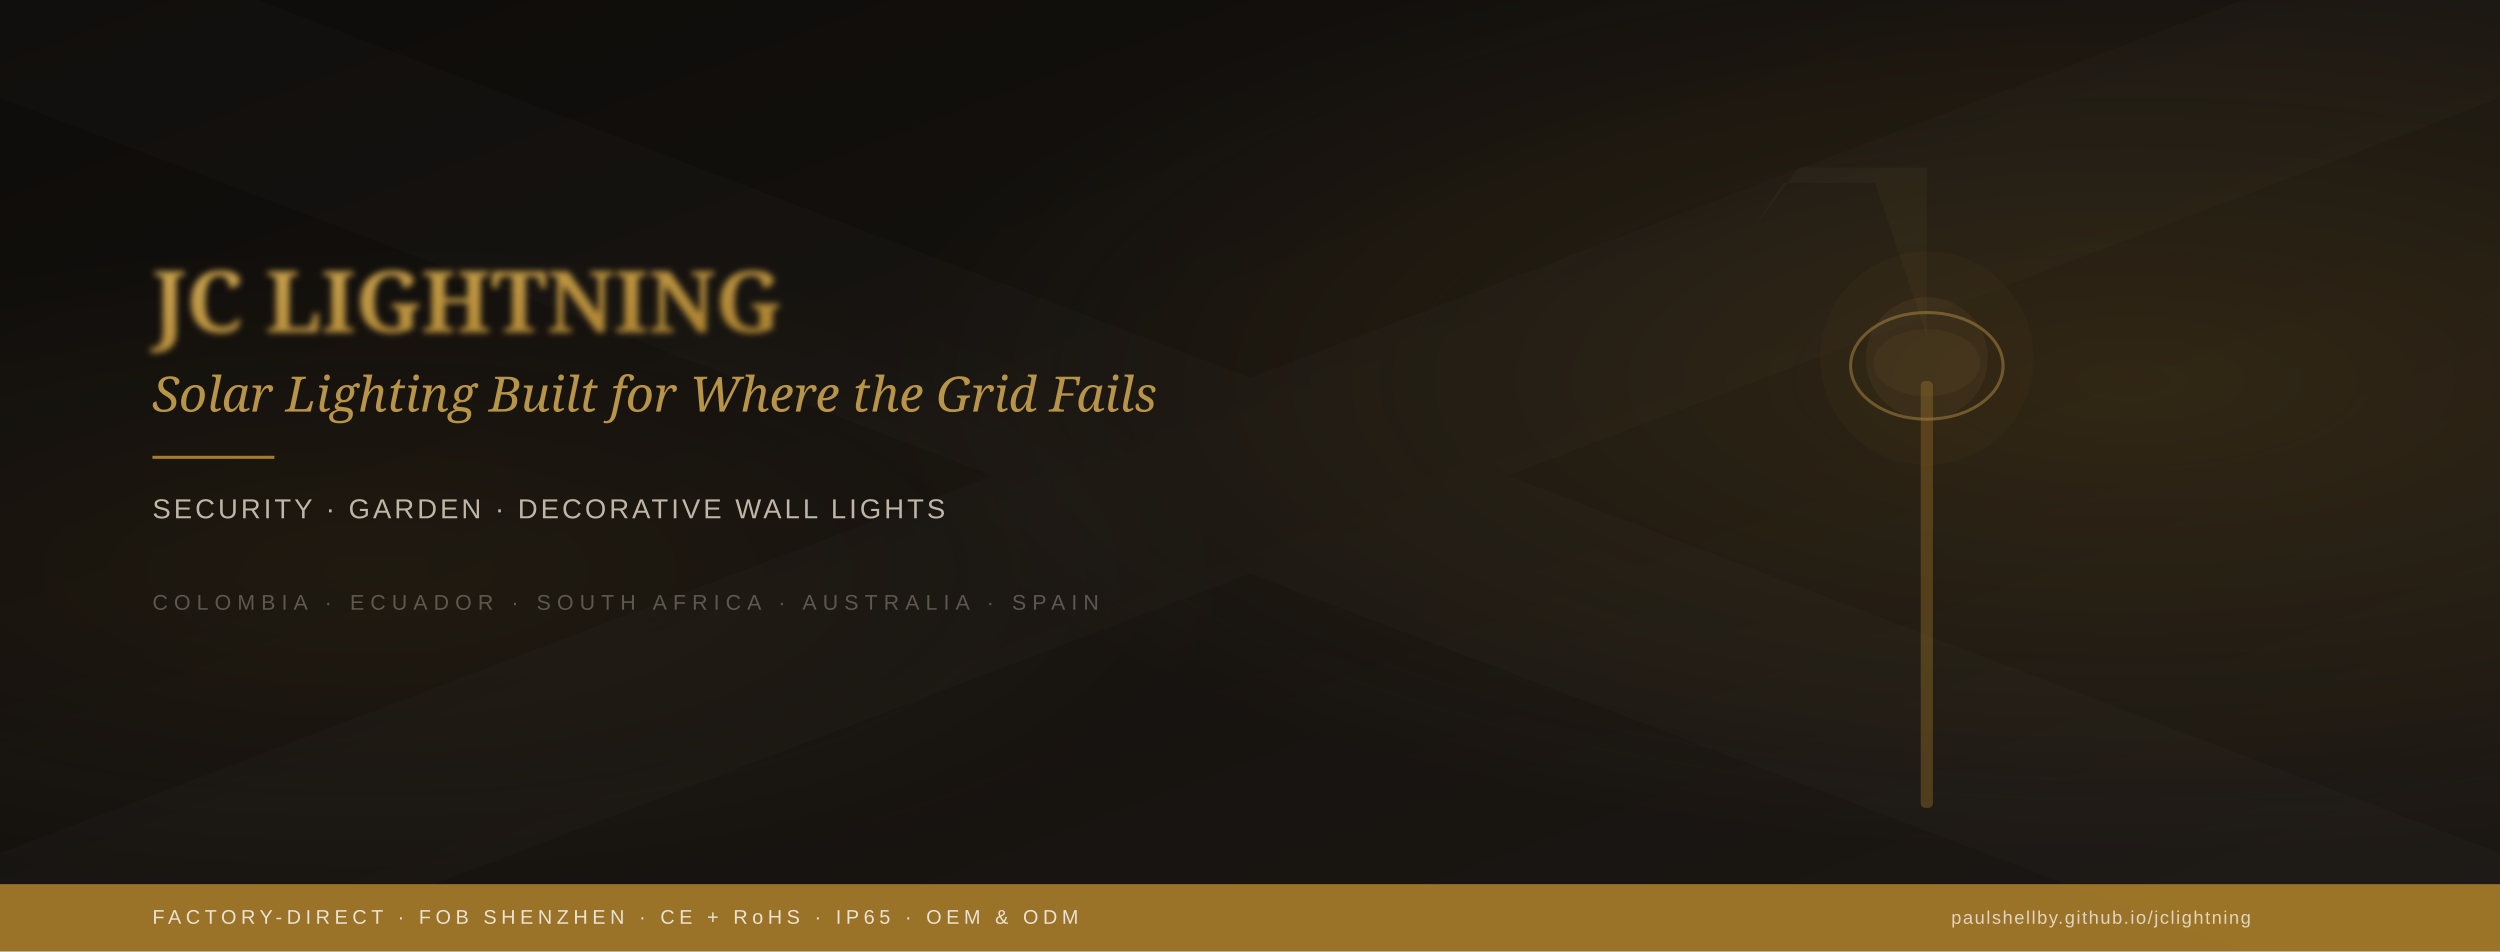
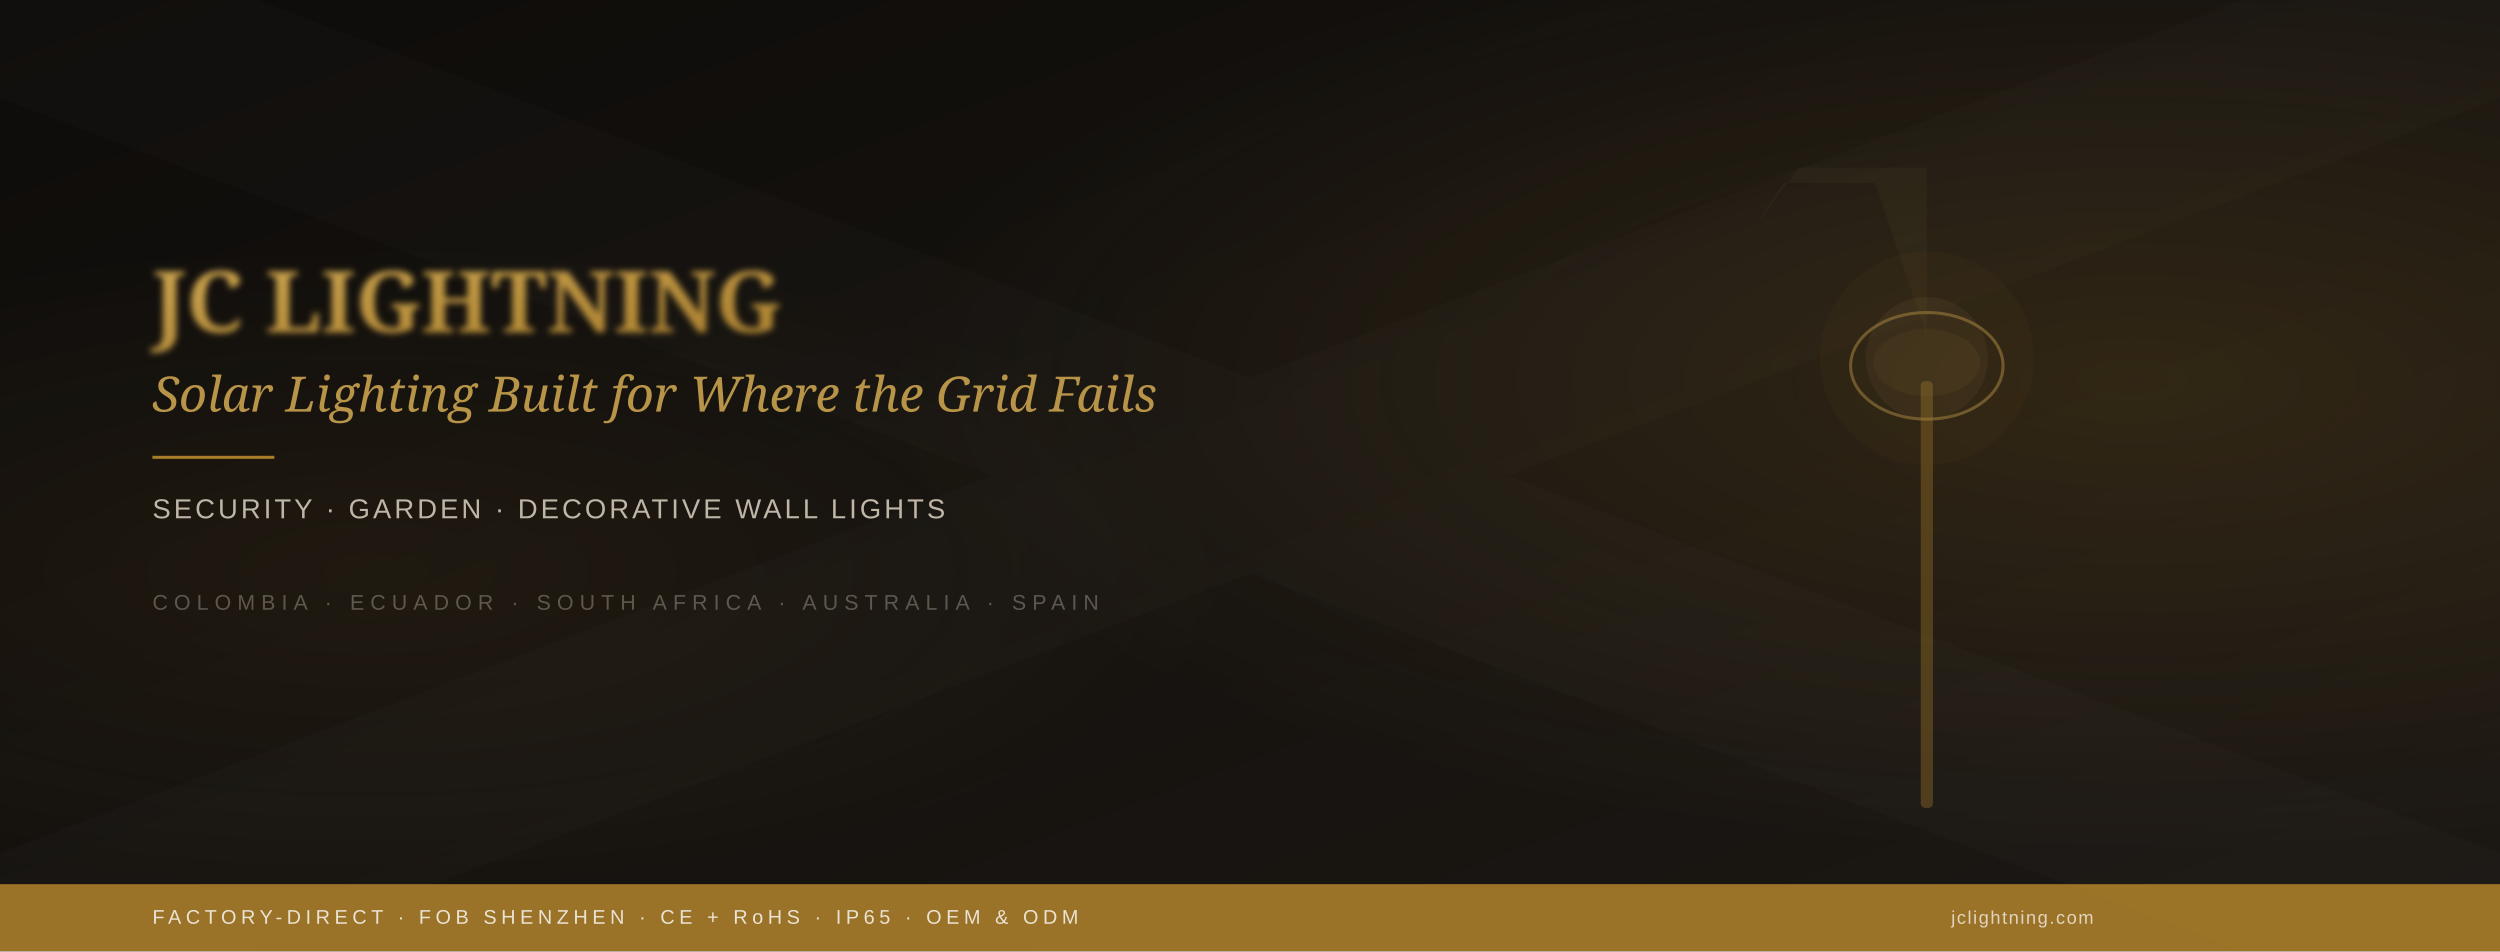
<svg xmlns="http://www.w3.org/2000/svg" viewBox="0 0 1640 624">
  <defs>
    <linearGradient id="bgGrad" x1="0" y1="0" x2="1" y2="1">
      <stop offset="0" stop-color="#0e0c0a" />
      <stop offset="1" stop-color="#1c1814" />
    </linearGradient>
    <radialGradient id="glow1" cx="0.85" cy="0.4" r="0.5">
      <stop offset="0" stop-color="#a87d2a" stop-opacity="0.18" />
      <stop offset="1" stop-color="#a87d2a" stop-opacity="0" />
    </radialGradient>
    <radialGradient id="glow2" cx="0.15" cy="0.6" r="0.35">
      <stop offset="0" stop-color="#a87d2a" stop-opacity="0.08" />
      <stop offset="1" stop-color="#a87d2a" stop-opacity="0" />
    </radialGradient>
    <linearGradient id="brassGrad" x1="0" y1="0" x2="1" y2="1">
      <stop offset="0" stop-color="#c9a24e" />
      <stop offset="1" stop-color="#a87d2a" />
    </linearGradient>
    <filter id="sd">
      <feDropShadow dx="0" dy="2" stdDeviation="8" flood-opacity="0.3" />
    </filter>
    <filter id="glow">
      <feGaussianBlur stdDeviation="2" />
    </filter>
  </defs>
  <rect width="1640" height="624" fill="url(#bgGrad)" />
  <rect width="1640" height="624" fill="url(#glow1)" />
  <rect width="1640" height="624" fill="url(#glow2)" />
  <g opacity="0.015">
    <line x1="0" y1="0" x2="1640" y2="624" stroke="#fff" stroke-width="120" />
    <line x1="1640" y1="0" x2="0" y2="624" stroke="#fff" stroke-width="120" />
  </g>
  <g transform="translate(100, 160)">
    <text x="0" y="58" font-family="Georgia,serif" font-size="56" font-weight="bold" fill="url(#brassGrad)" filter="url(#glow)">JC LIGHTNING</text>
    <text x="0" y="110" font-family="Georgia,serif" font-size="32" font-style="italic" fill="#c9a24e" opacity="0.9">Solar Lighting Built for Where the Grid Fails</text>
    <line x1="0" y1="140" x2="80" y2="140" stroke="#a87d2a" stroke-width="2" />
    <text x="0" y="180" font-family="'Segoe UI',Arial,sans-serif" font-size="18" fill="#bfb6a8" letter-spacing="2">SECURITY · GARDEN · DECORATIVE WALL LIGHTS</text>
  </g>
  <g transform="translate(1200, 100)" opacity="0.7">
    <rect x="60" y="150" width="8" height="280" rx="3" fill="#a87d2a" opacity="0.5" />
    <ellipse cx="64" cy="140" rx="50" ry="35" fill="none" stroke="#c9a24e" stroke-width="2" opacity="0.6" />
    <ellipse cx="64" cy="138" rx="35" ry="22" fill="#c9a24e" opacity="0.08" />
    <polygon points="64,120 30,20 -30,20 -50,50 -20,10 64,10" fill="#c9a24e" opacity="0.06" />
    <circle cx="64" cy="135" r="70" fill="#a87d2a" opacity="0.06" />
    <circle cx="64" cy="135" r="40" fill="#c9a24e" opacity="0.1" />
  </g>
  <rect x="0" y="580" width="1640" height="44" fill="#a87d2a" opacity="0.9" />
  <g transform="translate(100, 606)">
    <text font-family="'Segoe UI',Arial,sans-serif" font-size="13" fill="#fff" letter-spacing="3" opacity="0.8">FACTORY-DIRECT · FOB SHENZHEN · CE + RoHS · IP65 · OEM &amp; ODM</text>
  </g>
  <g transform="translate(1280, 606)">
    <text font-family="'Segoe UI',Arial,sans-serif" font-size="12" fill="#fff" letter-spacing="1" opacity="0.7">
-       paulshellby.github.io/jclightning
+       jclightning.com
    </text>
  </g>
  <g transform="translate(100, 400)" opacity="0.4">
    <text font-family="'Segoe UI',Arial,sans-serif" font-size="14" fill="#bfb6a8" letter-spacing="4">
      COLOMBIA · ECUADOR · SOUTH AFRICA · AUSTRALIA · SPAIN
    </text>
  </g>
</svg>
